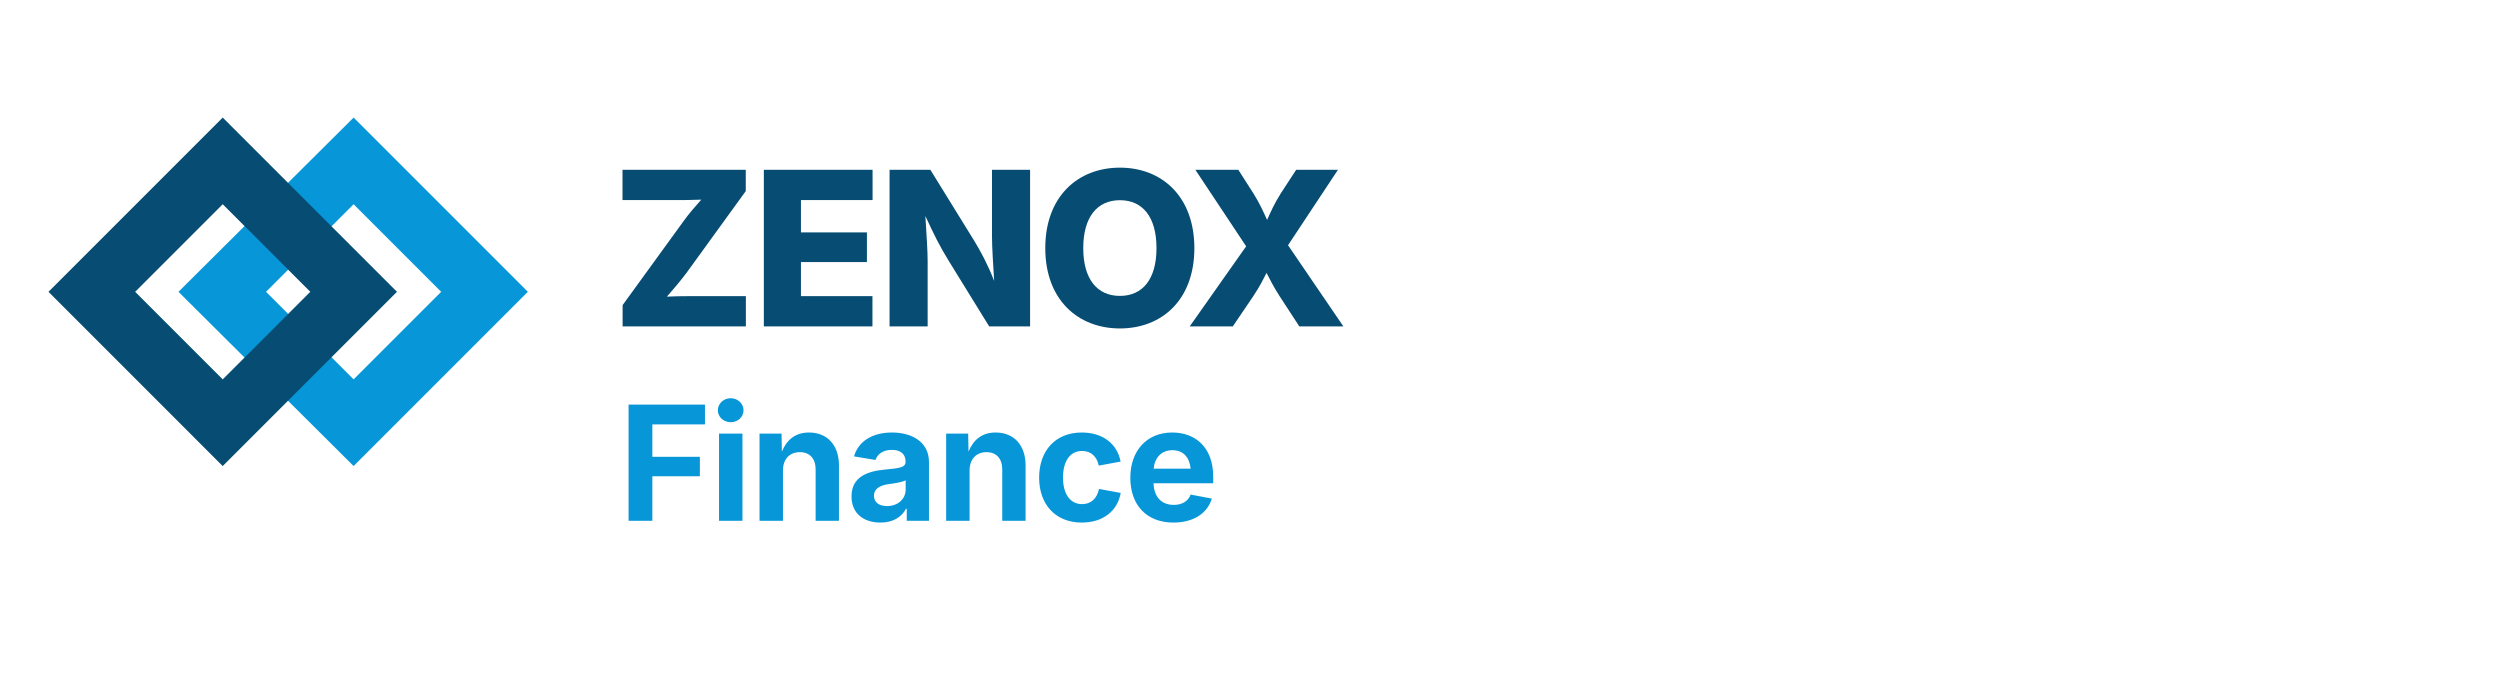
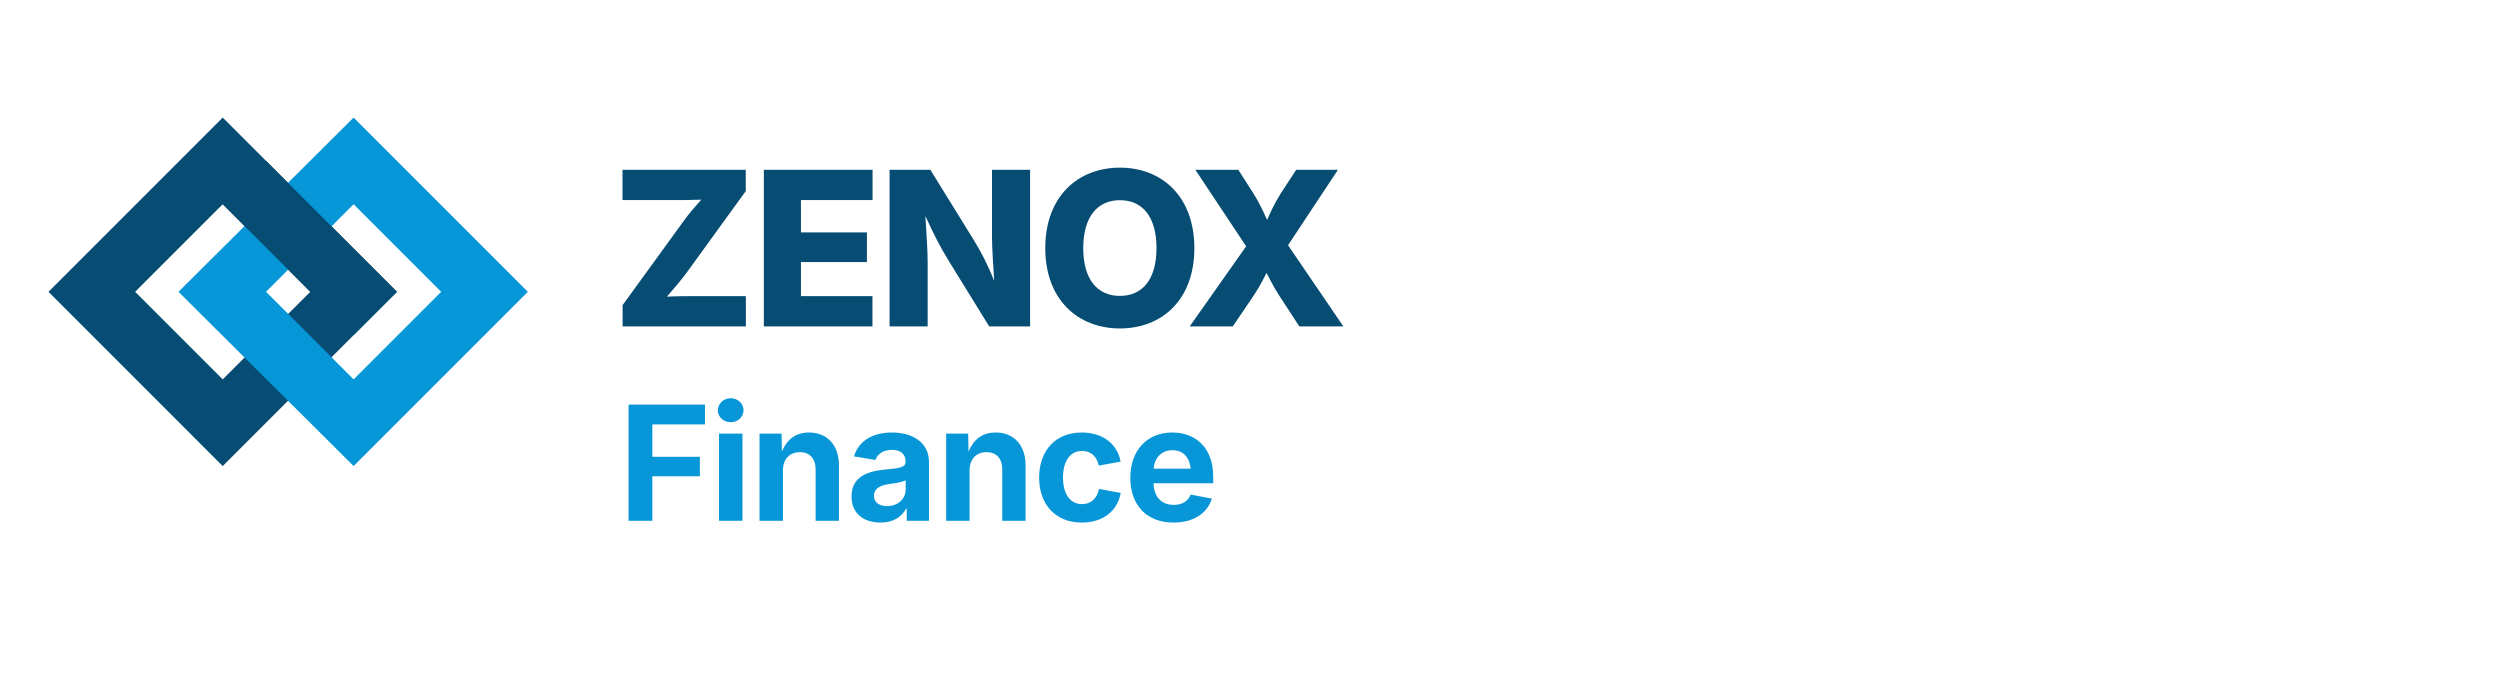
<svg xmlns="http://www.w3.org/2000/svg" viewBox="0 0 360 100" role="img" aria-labelledby="title">
  <g transform="translate(1 9) scale(.13)">
+     <path fill="#064C73" fill-rule="evenodd" d="M239 61 432 254 239 447 46 254Z M239 157 142 254 239 351 336 254Z" />
    <path fill="#0797D8" fill-rule="evenodd" d="M384 61 577 254 384 447 190 254Z M384 157 287 254 384 351 481 254Z" />
-     <path fill="#064C73" fill-rule="evenodd" d="M239 61 432 254 239 447 46 254Z M239 157 142 254 239 351 336 254Z" />
+     <path fill="#064C73" d="M239 157 336 254 384 302 432 254 384 206 287 109Z" />
  </g>
  <text x="88" y="47" font-family="Inter, Arial, sans-serif" font-size="31" font-weight="800" letter-spacing="-.8" fill="#064C73">ZENOX</text>
  <text x="89" y="75" font-family="Inter, Arial, sans-serif" font-size="23" font-weight="650" letter-spacing="-.4" fill="#0797D8">Finance</text>
</svg>
